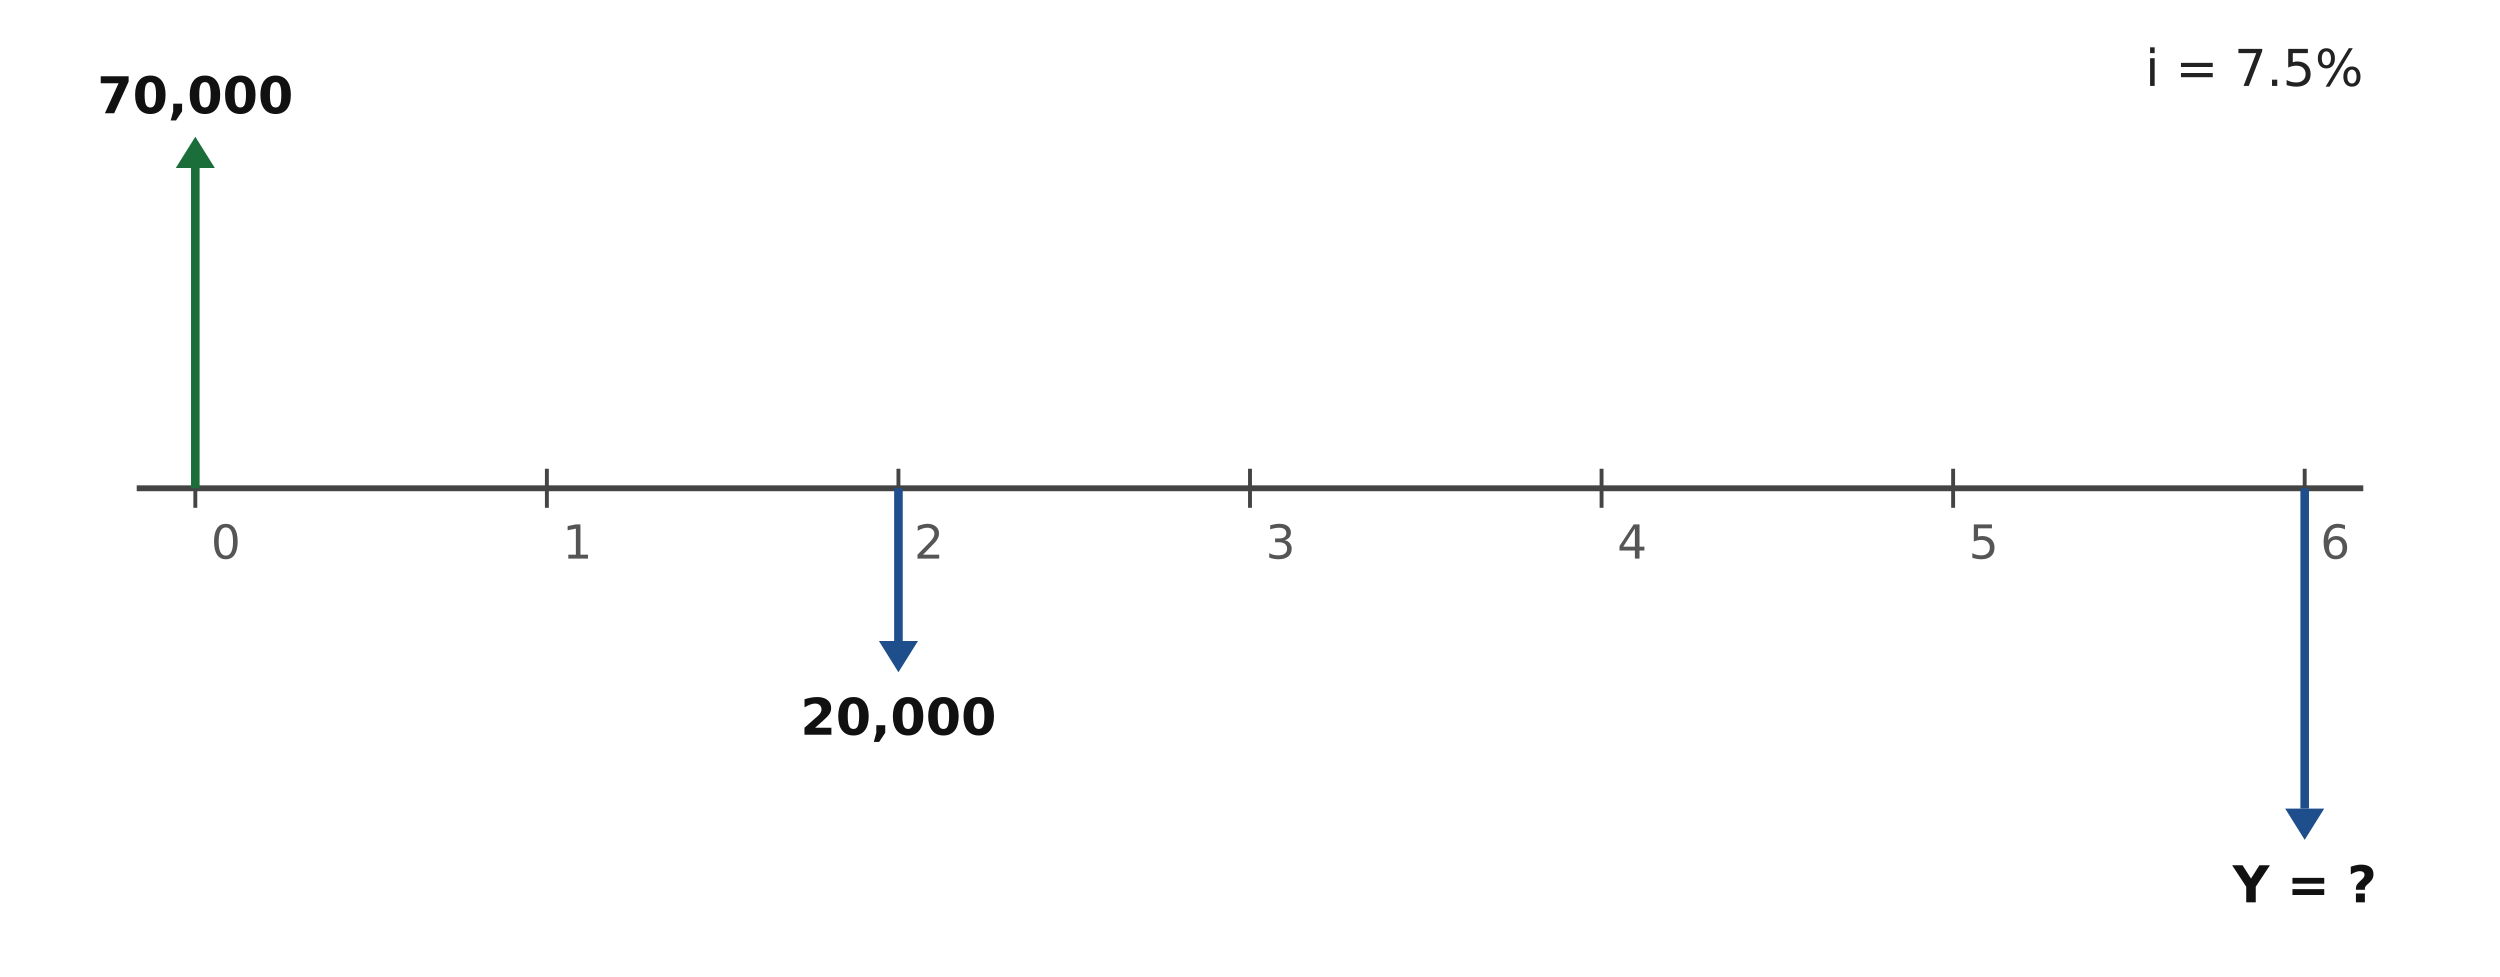
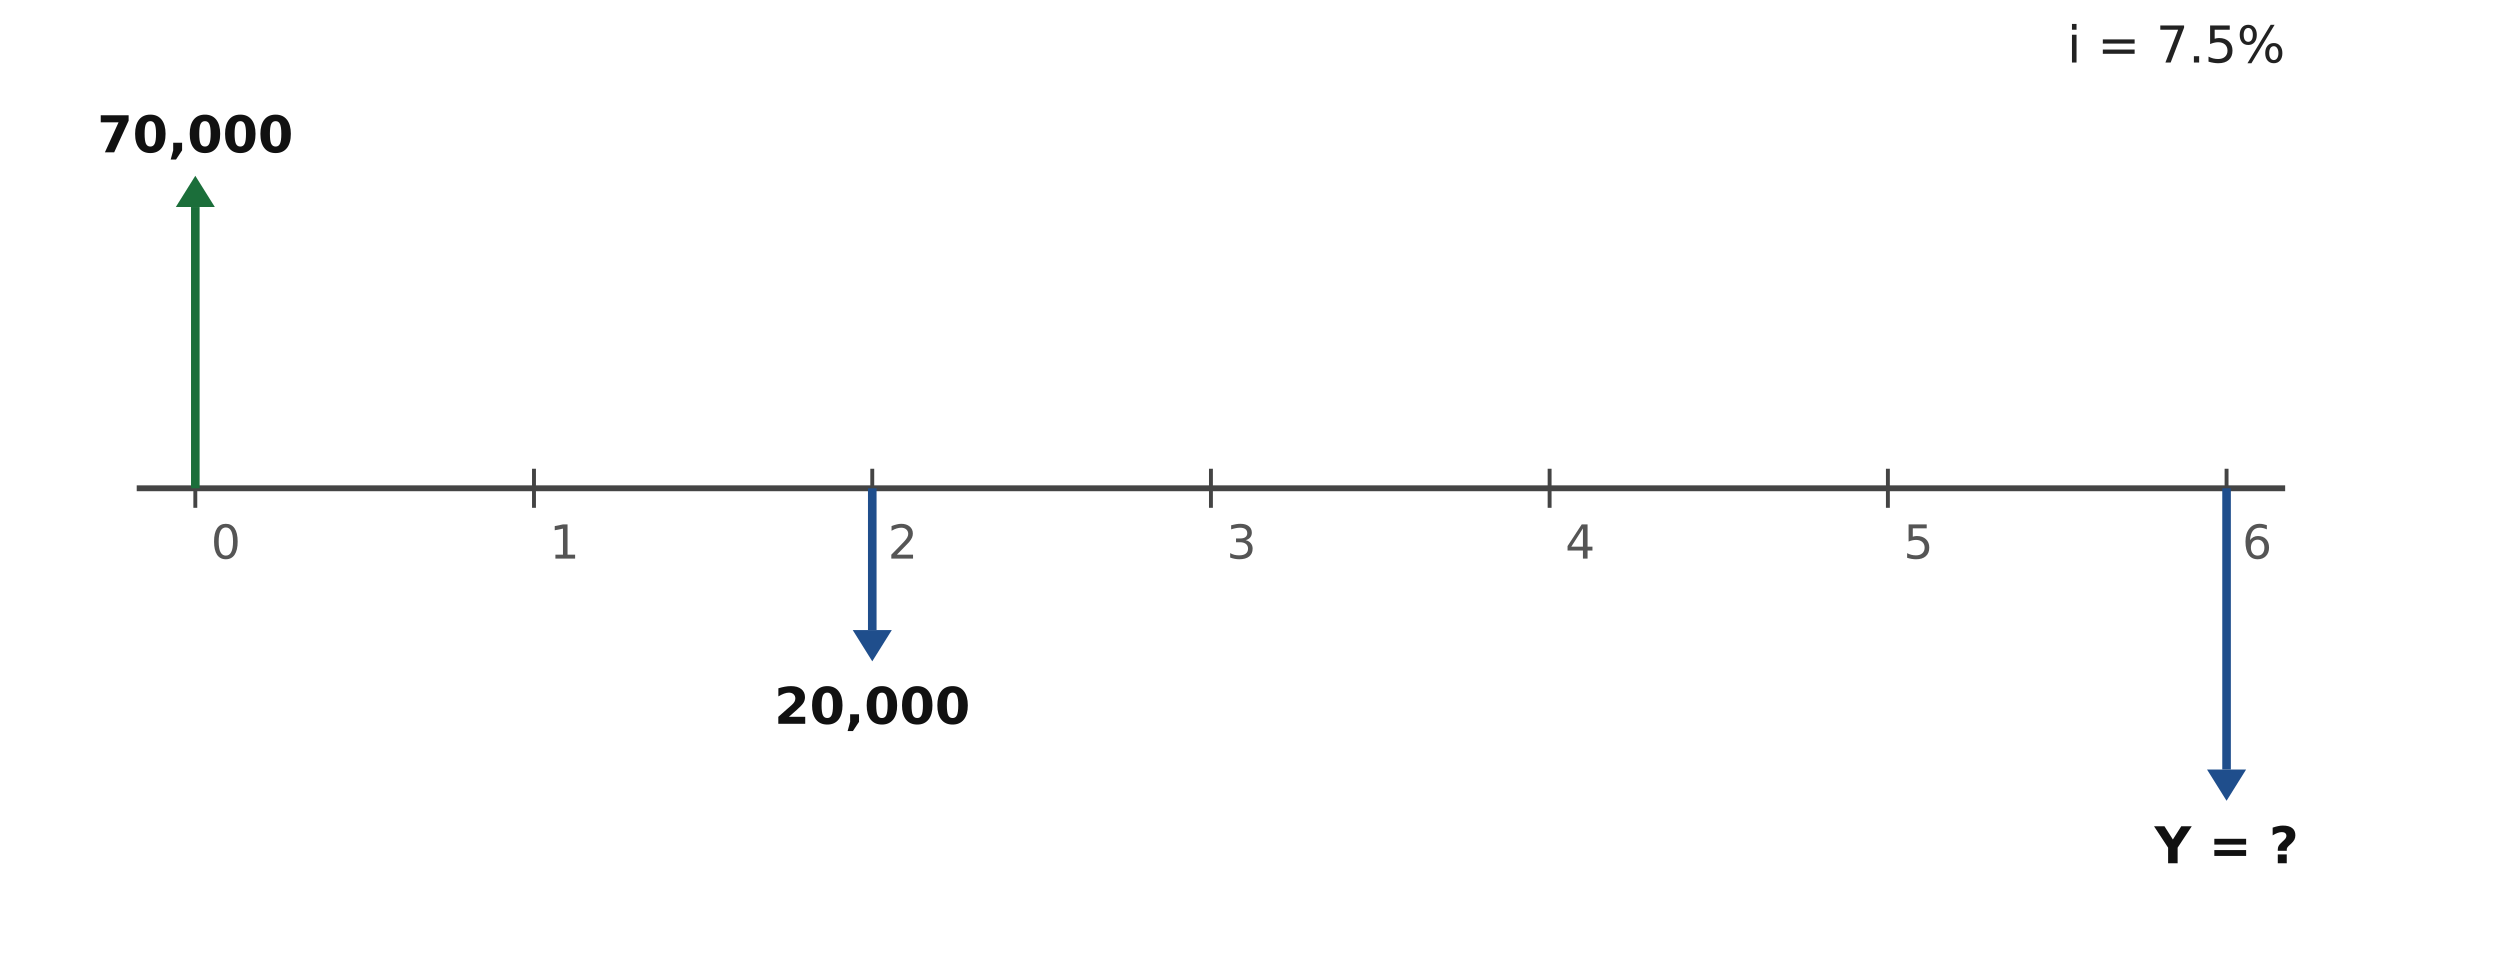
<svg xmlns="http://www.w3.org/2000/svg" viewBox="0 0 640 250" width="640" height="250" font-family="DejaVu Sans, Arial, sans-serif" font-size="13">
-   <line x1="35" y1="125" x2="605" y2="125" stroke="#444" stroke-width="1.5" />
+   <line x1="35" y1="125" x2="585" y2="125" stroke="#444" stroke-width="1.5" />
  <line x1="50.0" y1="120" x2="50.0" y2="130" stroke="#444" />
  <text x="54.0" y="143" fill="#555" font-size="12">0</text>
-   <line x1="140.0" y1="120" x2="140.0" y2="130" stroke="#444" />
-   <text x="144.0" y="143" fill="#555" font-size="12">1</text>
-   <line x1="230.0" y1="120" x2="230.0" y2="130" stroke="#444" />
-   <text x="234.0" y="143" fill="#555" font-size="12">2</text>
-   <line x1="320.0" y1="120" x2="320.0" y2="130" stroke="#444" />
-   <text x="324.0" y="143" fill="#555" font-size="12">3</text>
-   <line x1="410.0" y1="120" x2="410.0" y2="130" stroke="#444" />
-   <text x="414.0" y="143" fill="#555" font-size="12">4</text>
-   <line x1="500.0" y1="120" x2="500.0" y2="130" stroke="#444" />
-   <text x="504.0" y="143" fill="#555" font-size="12">5</text>
-   <line x1="590.0" y1="120" x2="590.0" y2="130" stroke="#444" />
-   <text x="594.0" y="143" fill="#555" font-size="12">6</text>
-   <text x="605" y="22" text-anchor="end" fill="#222">i = 7.5%</text>
-   <line x1="50.0" y1="125" x2="50.0" y2="43.0" stroke="#1b6e3a" stroke-width="2.2" />
-   <path d="M45.0 43.0 L55.0 43.0 L50.0 35.0 Z" fill="#1b6e3a" />
-   <text x="50.0" y="29.0" text-anchor="middle" fill="#111" font-weight="bold">70,000</text>
-   <line x1="230.0" y1="125" x2="230.0" y2="164.1" stroke="#1f4e8c" stroke-width="2.2" />
-   <path d="M225.0 164.1 L235.0 164.1 L230.0 172.1 Z" fill="#1f4e8c" />
-   <text x="230.0" y="188.1" text-anchor="middle" fill="#111" font-weight="bold">20,000</text>
-   <line x1="590.0" y1="125" x2="590.0" y2="207.0" stroke="#1f4e8c" stroke-width="2.2" />
-   <path d="M585.0 207.0 L595.0 207.0 L590.0 215.0 Z" fill="#1f4e8c" />
-   <text x="590.0" y="231.0" text-anchor="middle" fill="#111" font-weight="bold">Y = ?</text>
+   <line x1="136.7" y1="120" x2="136.7" y2="130" stroke="#444" />
+   <text x="140.7" y="143" fill="#555" font-size="12">1</text>
+   <line x1="223.3" y1="120" x2="223.3" y2="130" stroke="#444" />
+   <text x="227.3" y="143" fill="#555" font-size="12">2</text>
+   <line x1="310.0" y1="120" x2="310.0" y2="130" stroke="#444" />
+   <text x="314.0" y="143" fill="#555" font-size="12">3</text>
+   <line x1="396.7" y1="120" x2="396.7" y2="130" stroke="#444" />
+   <text x="400.7" y="143" fill="#555" font-size="12">4</text>
+   <line x1="483.3" y1="120" x2="483.3" y2="130" stroke="#444" />
+   <text x="487.3" y="143" fill="#555" font-size="12">5</text>
+   <line x1="570.0" y1="120" x2="570.0" y2="130" stroke="#444" />
+   <text x="574.0" y="143" fill="#555" font-size="12">6</text>
+   <text x="585" y="16" text-anchor="end" fill="#222">i = 7.5%</text>
+   <line x1="50.0" y1="125" x2="50.0" y2="53.0" stroke="#1b6e3a" stroke-width="2.2" />
+   <path d="M45.0 53.0 L55.0 53.0 L50.0 45.0 Z" fill="#1b6e3a" />
+   <text x="50.0" y="39.0" text-anchor="middle" fill="#111" font-weight="bold">70,000</text>
+   <line x1="223.3" y1="125" x2="223.3" y2="161.3" stroke="#1f4e8c" stroke-width="2.2" />
+   <path d="M218.3 161.3 L228.3 161.3 L223.3 169.3 Z" fill="#1f4e8c" />
+   <text x="223.3" y="185.3" text-anchor="middle" fill="#111" font-weight="bold">20,000</text>
+   <line x1="570.0" y1="125" x2="570.0" y2="197.0" stroke="#1f4e8c" stroke-width="2.2" />
+   <path d="M565.0 197.0 L575.0 197.0 L570.0 205.0 Z" fill="#1f4e8c" />
+   <text x="570.0" y="221.0" text-anchor="middle" fill="#111" font-weight="bold">Y = ?</text>
</svg>
